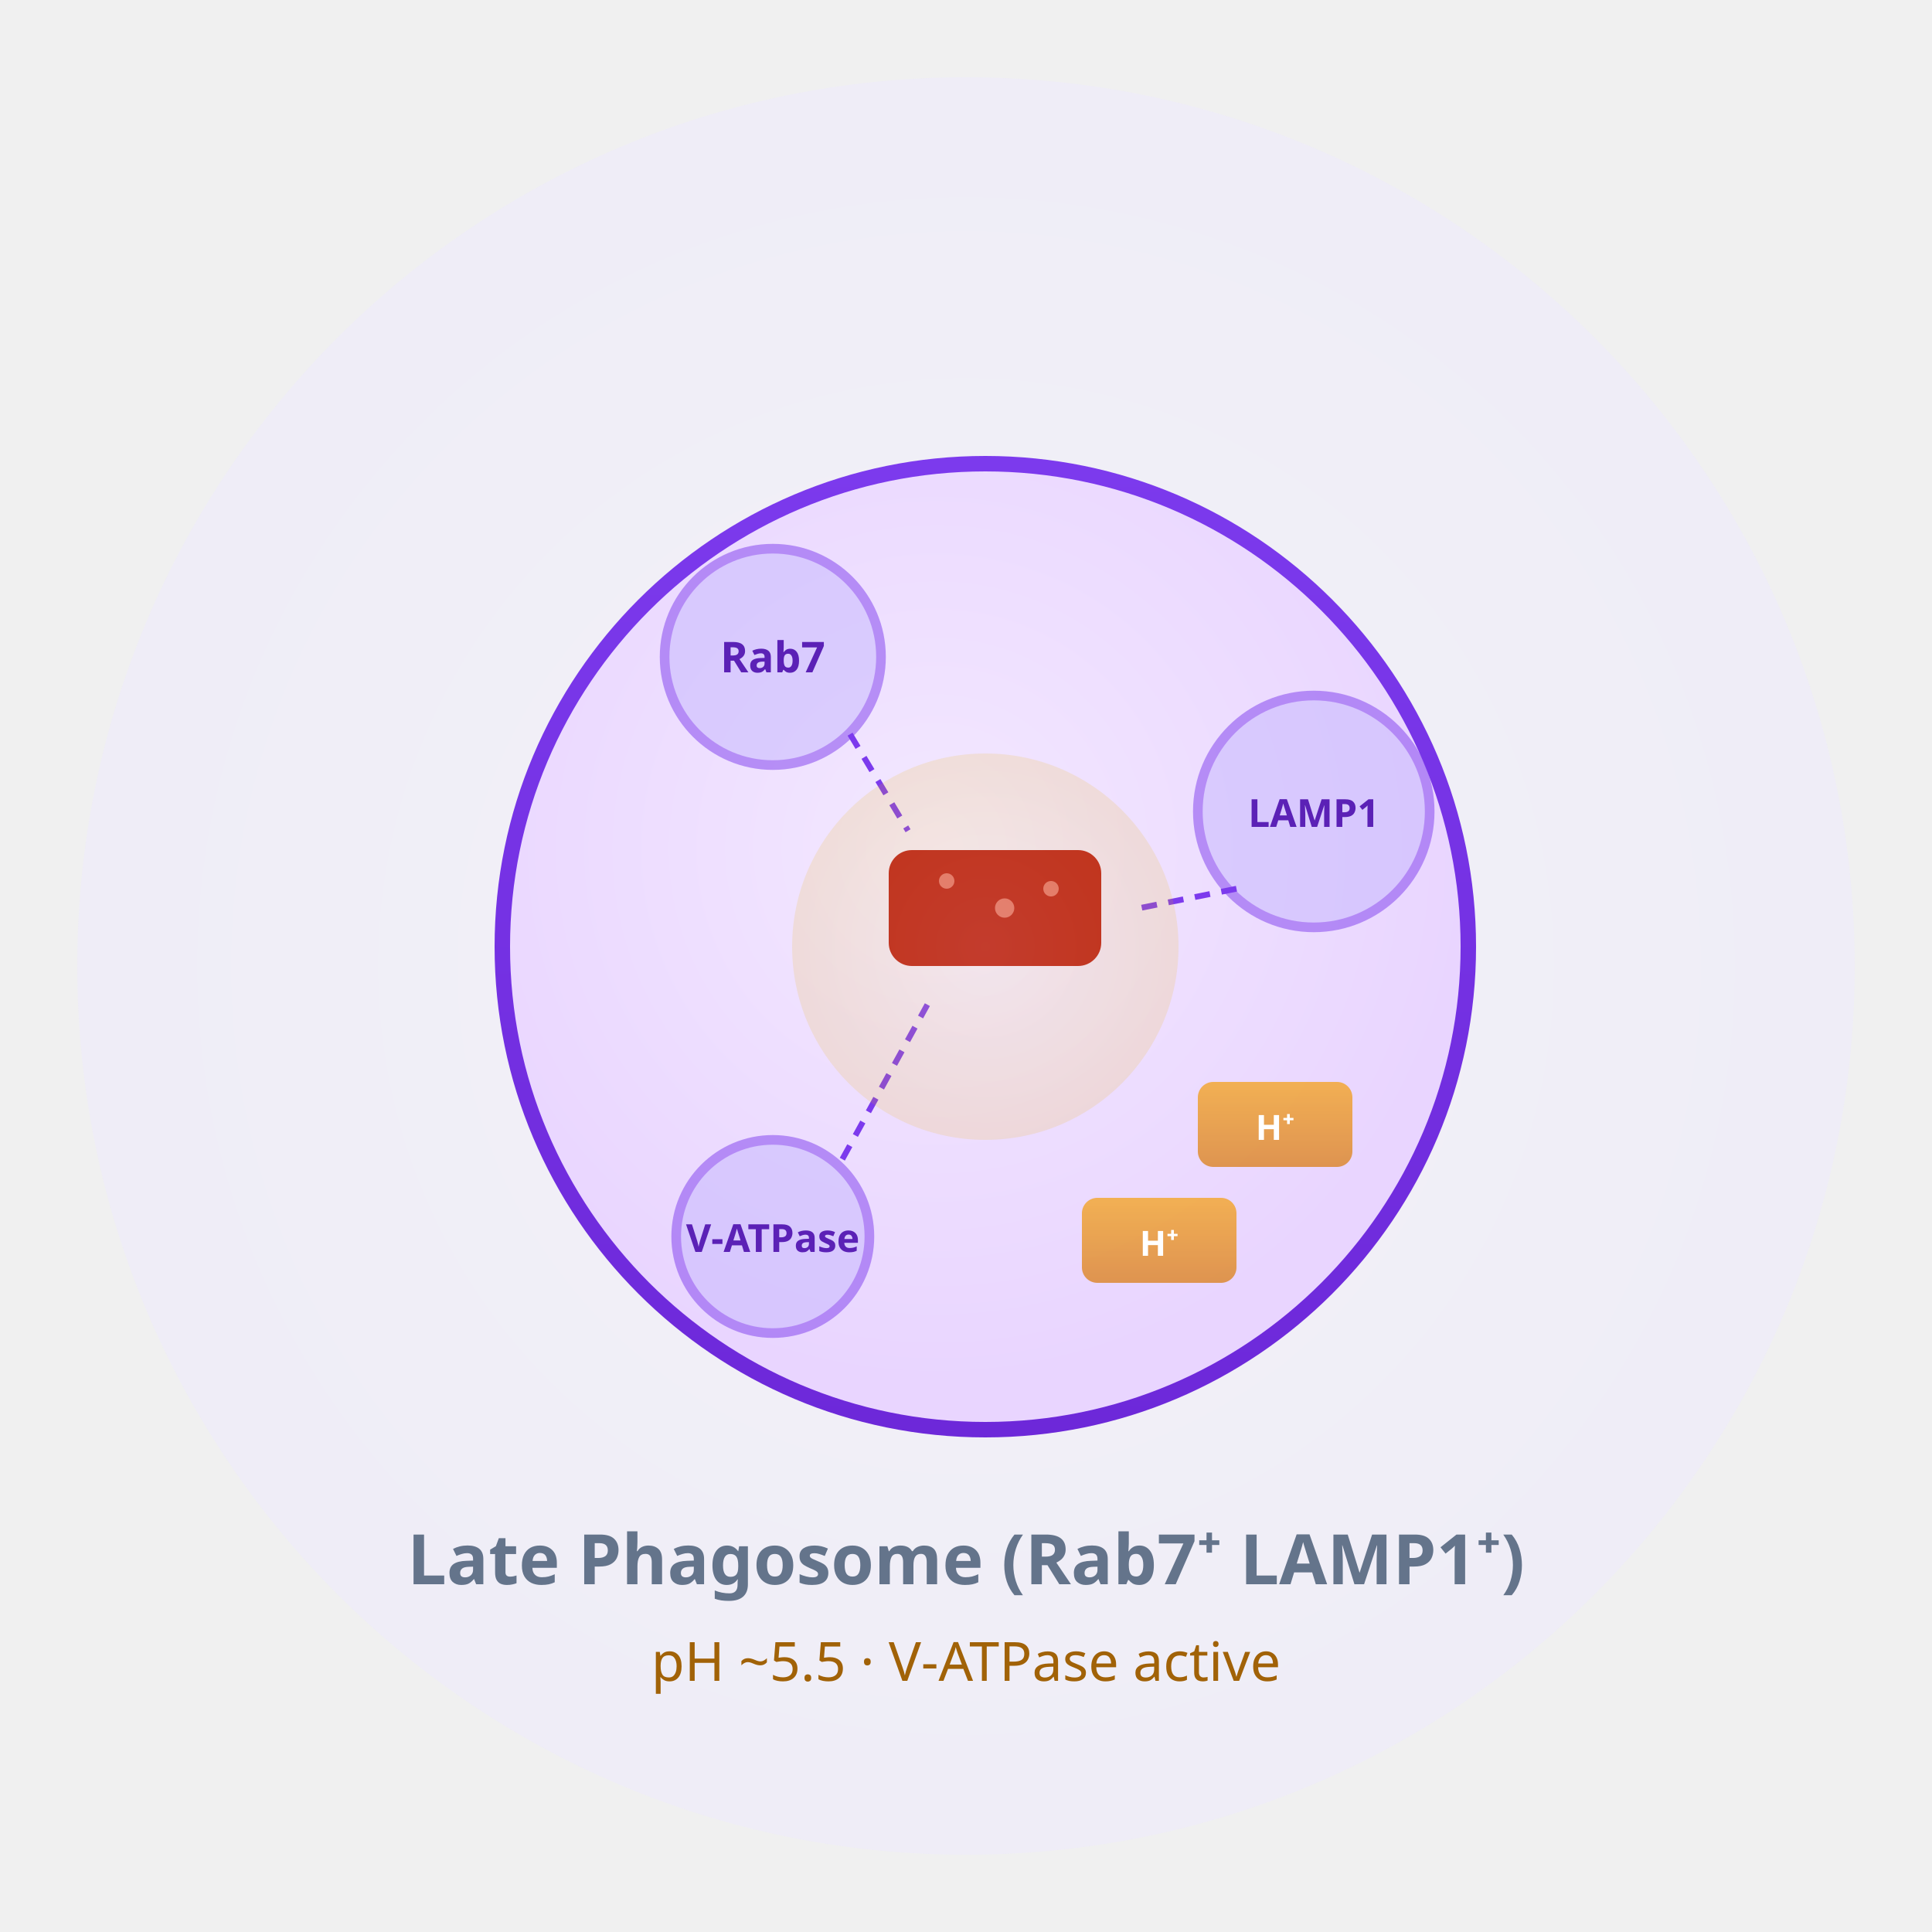
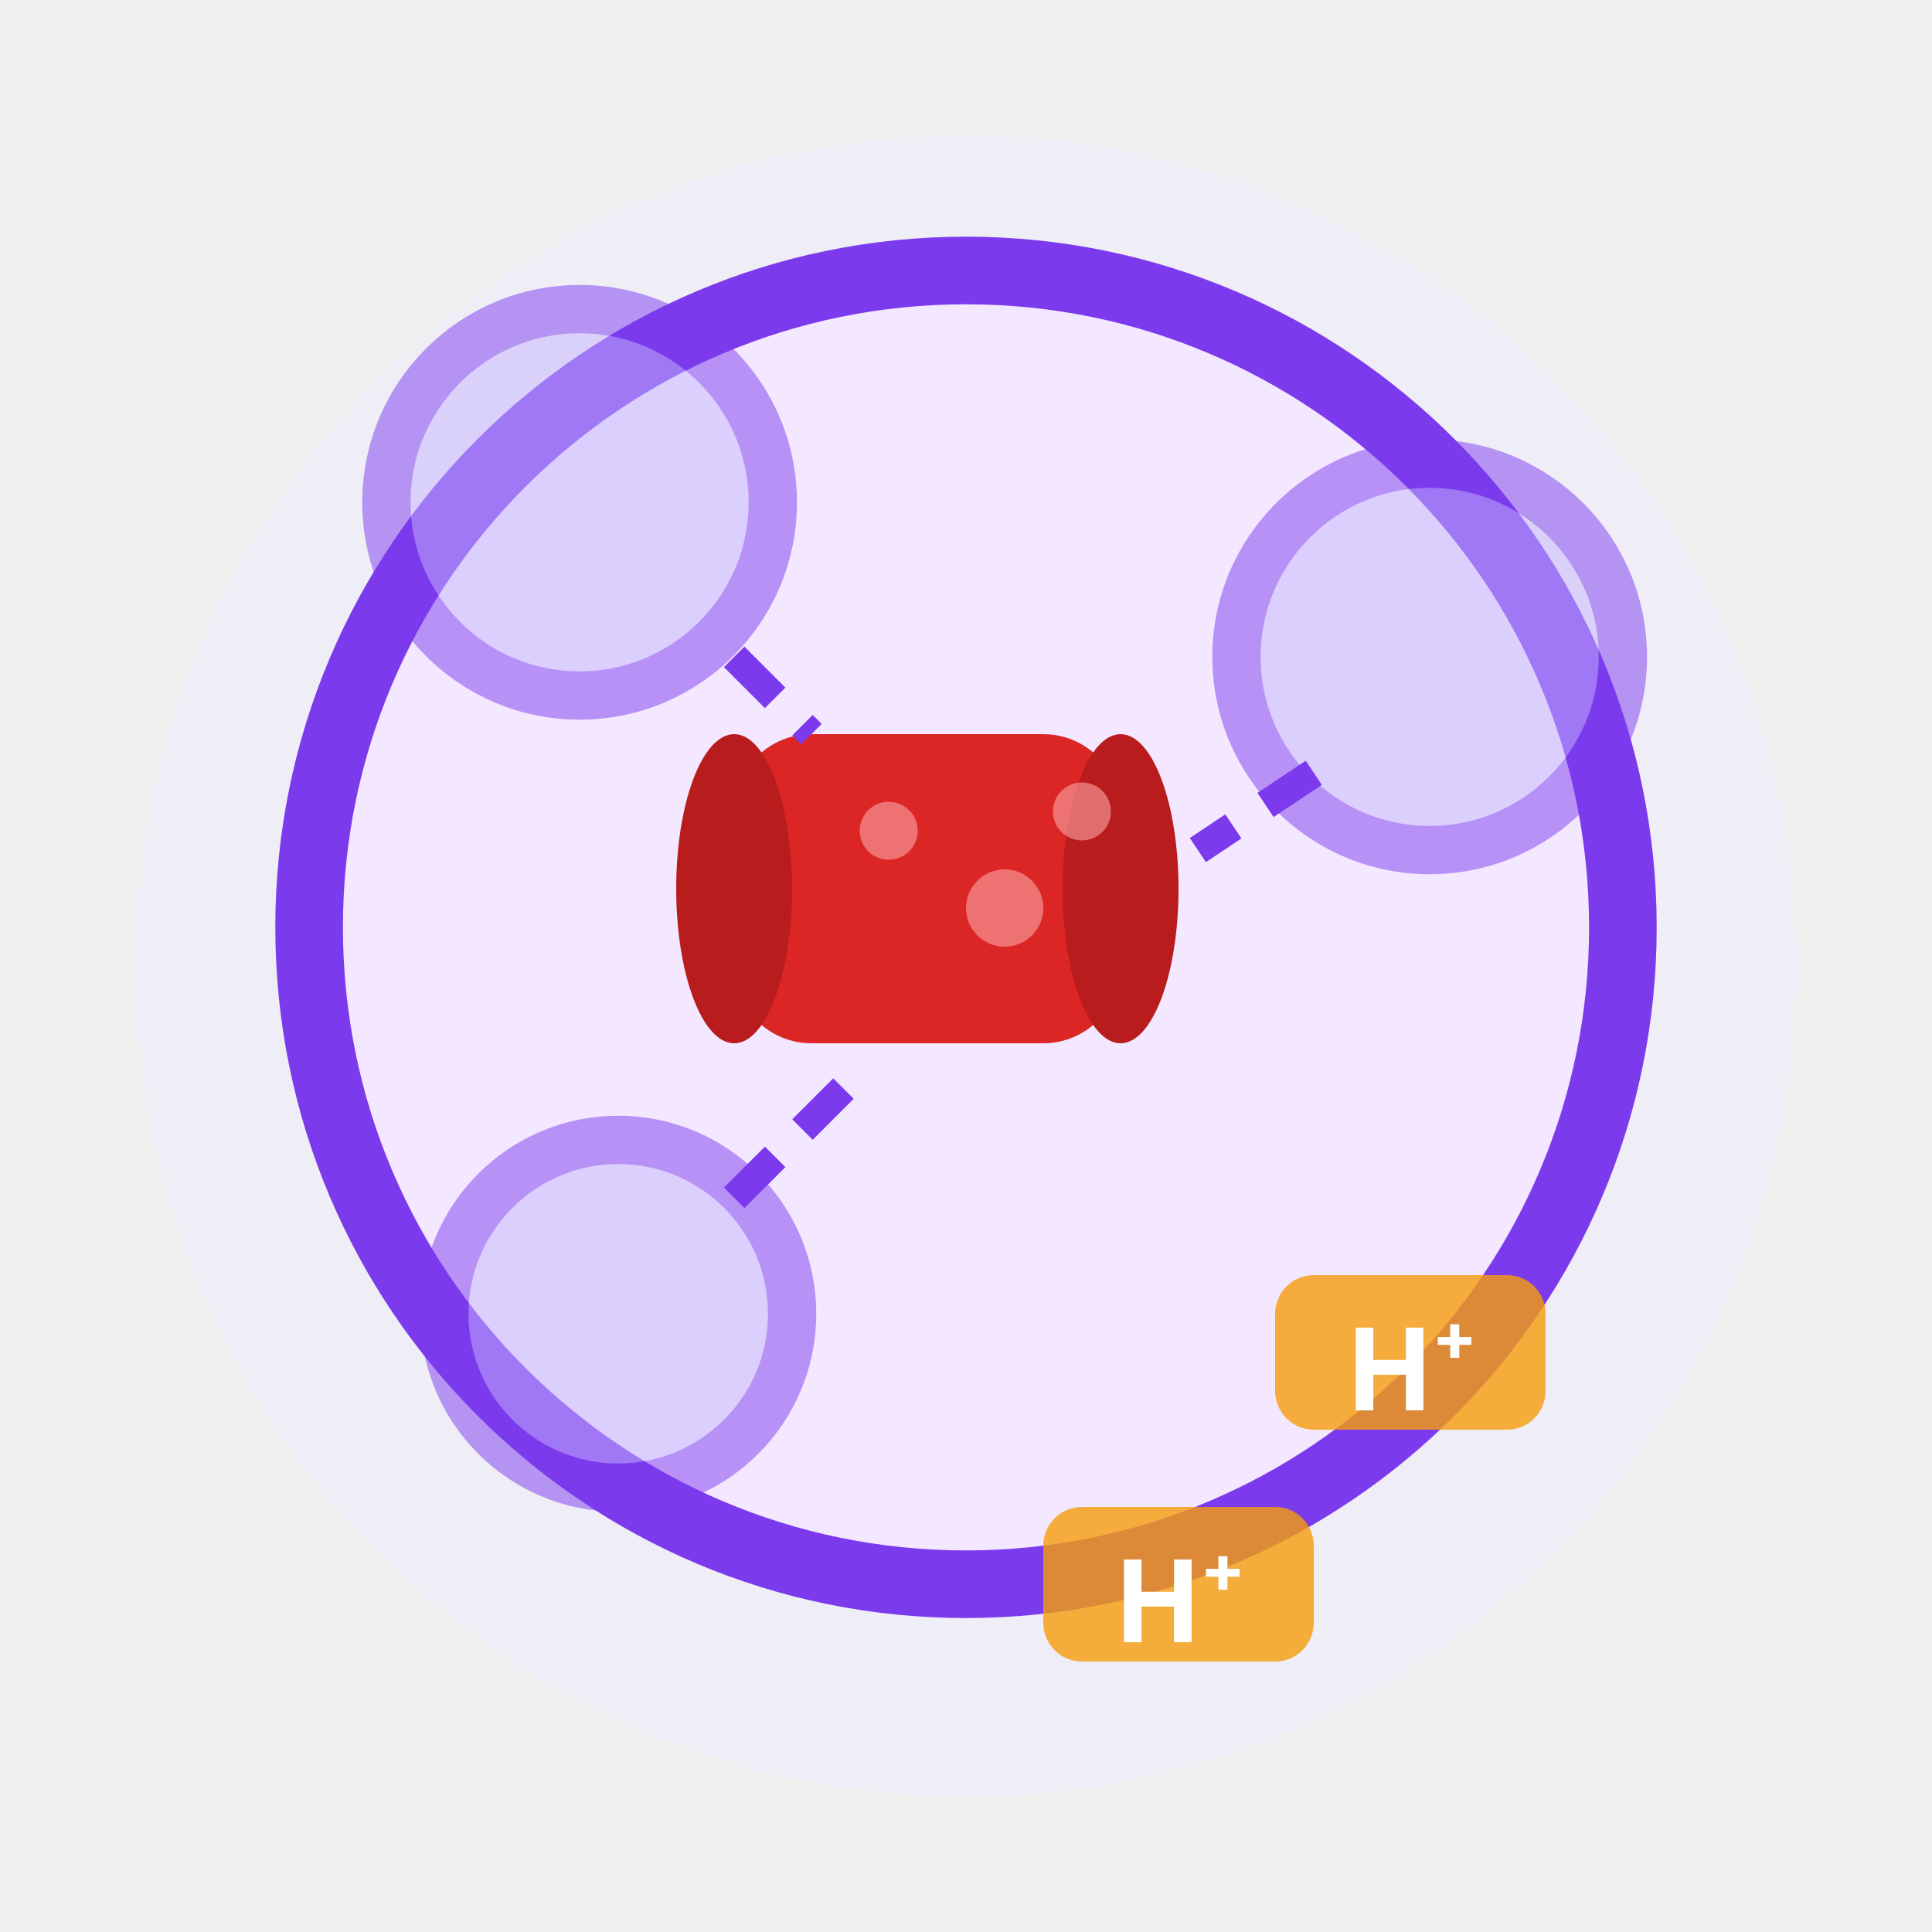
- <svg xmlns="http://www.w3.org/2000/svg" viewBox="0 0 500 500" fill="none">
-   <defs>
-     <radialGradient id="bg4" cx="50%" cy="50%" r="50%">
-       <stop offset="0%" stop-color="#f5f3ff" />
-       <stop offset="100%" stop-color="#ede9fe" />
-     </radialGradient>
-     <radialGradient id="vac2" cx="45%" cy="40%" r="55%">
-       <stop offset="0%" stop-color="#f3e8ff" />
-       <stop offset="100%" stop-color="#e9d5ff" />
-     </radialGradient>
-     <linearGradient id="mem3" x1="0" y1="0" x2="0" y2="1">
-       <stop offset="0%" stop-color="#7c3aed" />
-       <stop offset="100%" stop-color="#6d28d9" />
-     </linearGradient>
-     <linearGradient id="proton" x1="0" y1="0" x2="0" y2="1">
-       <stop offset="0%" stop-color="#f59e0b" />
-       <stop offset="100%" stop-color="#d97706" />
-     </linearGradient>
-     <radialGradient id="ph" cx="50%" cy="50%" r="50%">
-       <stop offset="0%" stop-color="#fef08a" />
-       <stop offset="100%" stop-color="#eab308" />
-     </radialGradient>
-   </defs>
-   <circle cx="250" cy="250" r="230" fill="url(#bg4)" opacity="0.5" />
-   <circle cx="255" cy="245" r="125" fill="url(#vac2)" stroke="url(#mem3)" stroke-width="4" />
-   <rect x="230" y="220" width="55" height="30" rx="6" fill="#b91c1c" />
-   <circle cx="230" cy="235" rx="8" ry="15" fill="#dc2626" />
-   <circle cx="285" cy="235" rx="8" ry="15" fill="#dc2626" />
-   <circle cx="245" cy="228" r="2" fill="#fca5a5" opacity="0.6" />
-   <circle cx="260" cy="235" r="2.5" fill="#fca5a5" opacity="0.6" />
-   <circle cx="272" cy="230" r="2" fill="#fca5a5" opacity="0.6" />
-   <circle cx="200" cy="170" r="28" fill="#c4b5fd" opacity="0.5" stroke="#7c3aed" stroke-width="2.5" />
-   <text x="200" y="174" text-anchor="middle" font-family="system-ui,sans-serif" font-size="11" font-weight="700" fill="#5b21b6">Rab7</text>
-   <circle cx="340" cy="210" r="30" fill="#c4b5fd" opacity="0.5" stroke="#7c3aed" stroke-width="2.5" />
-   <text x="340" y="214" text-anchor="middle" font-family="system-ui,sans-serif" font-size="10" font-weight="700" fill="#5b21b6">LAMP1</text>
-   <circle cx="200" cy="320" r="25" fill="#c4b5fd" opacity="0.5" stroke="#7c3aed" stroke-width="2.5" />
-   <text x="200" y="324" text-anchor="middle" font-family="system-ui,sans-serif" font-size="10" font-weight="700" fill="#5b21b6">V-ATPase</text>
-   <line x1="220" y1="190" x2="235" y2="215" stroke="#7c3aed" stroke-width="1.5" stroke-dasharray="4 3" />
-   <line x1="320" y1="230" x2="295" y2="235" stroke="#7c3aed" stroke-width="1.5" stroke-dasharray="4 3" />
-   <line x1="218" y1="300" x2="240" y2="260" stroke="#7c3aed" stroke-width="1.5" stroke-dasharray="4 3" />
-   <rect x="310" y="280" width="40" height="22" rx="4" fill="url(#proton)" opacity="0.7" />
-   <text x="330" y="295" text-anchor="middle" font-family="system-ui,sans-serif" font-size="9" font-weight="700" fill="#fff">H⁺</text>
-   <rect x="280" y="310" width="40" height="22" rx="4" fill="url(#proton)" opacity="0.7" />
-   <text x="300" y="325" text-anchor="middle" font-family="system-ui,sans-serif" font-size="9" font-weight="700" fill="#fff">H⁺</text>
-   <circle cx="255" cy="245" r="50" fill="url(#ph)" opacity="0.15" />
-   <text x="250" y="410" text-anchor="middle" font-family="system-ui,sans-serif" font-size="18" font-weight="600" fill="#64748b">Late Phagosome (Rab7⁺ LAMP1⁺)</text>
-   <text x="250" y="435" text-anchor="middle" font-family="system-ui,sans-serif" font-size="14" font-weight="500" fill="#a16207">pH ~5.5 · V-ATPase active</text>
+ <svg xmlns="http://www.w3.org/2000/svg" viewBox="0 0 100 100" fill="none">
+   <circle cx="50" cy="50" r="43" fill="#ede9fe" opacity="0.4" />
+   <circle cx="50" cy="48" r="34" fill="#f3e8ff" stroke="#7c3aed" stroke-width="3.5" />
+   <rect x="38" y="38" width="20" height="16" rx="4" fill="#dc2626" />
+   <ellipse cx="38" cy="46" rx="3" ry="8" fill="#b91c1c" />
+   <ellipse cx="58" cy="46" rx="3" ry="8" fill="#b91c1c" />
+   <circle cx="46" cy="43" r="1.5" fill="#fca5a5" opacity="0.6" />
+   <circle cx="52" cy="47" r="2" fill="#fca5a5" opacity="0.6" />
+   <circle cx="56" cy="42" r="1.5" fill="#fca5a5" opacity="0.6" />
+   <circle cx="30" cy="26" r="10" fill="#c4b5fd" opacity="0.5" stroke="#7c3aed" stroke-width="2.5" />
+   <circle cx="74" cy="34" r="10" fill="#c4b5fd" opacity="0.5" stroke="#7c3aed" stroke-width="2.5" />
+   <circle cx="32" cy="68" r="9" fill="#c4b5fd" opacity="0.5" stroke="#7c3aed" stroke-width="2.5" />
+   <line x1="38" y1="34" x2="42" y2="38" stroke="#7c3aed" stroke-width="1.5" stroke-dasharray="3 2" />
+   <line x1="68" y1="40" x2="62" y2="44" stroke="#7c3aed" stroke-width="1.5" stroke-dasharray="3 2" />
+   <line x1="38" y1="62" x2="44" y2="56" stroke="#7c3aed" stroke-width="1.5" stroke-dasharray="3 2" />
+   <rect x="66" y="66" width="14" height="8" rx="2" fill="#f59e0b" opacity="0.8" />
+   <text x="73" y="73" text-anchor="middle" font-family="system-ui,sans-serif" font-size="6" font-weight="700" fill="#fff">H⁺</text>
+   <rect x="54" y="78" width="14" height="8" rx="2" fill="#f59e0b" opacity="0.8" />
+   <text x="61" y="85" text-anchor="middle" font-family="system-ui,sans-serif" font-size="6" font-weight="700" fill="#fff">H⁺</text>
</svg>
